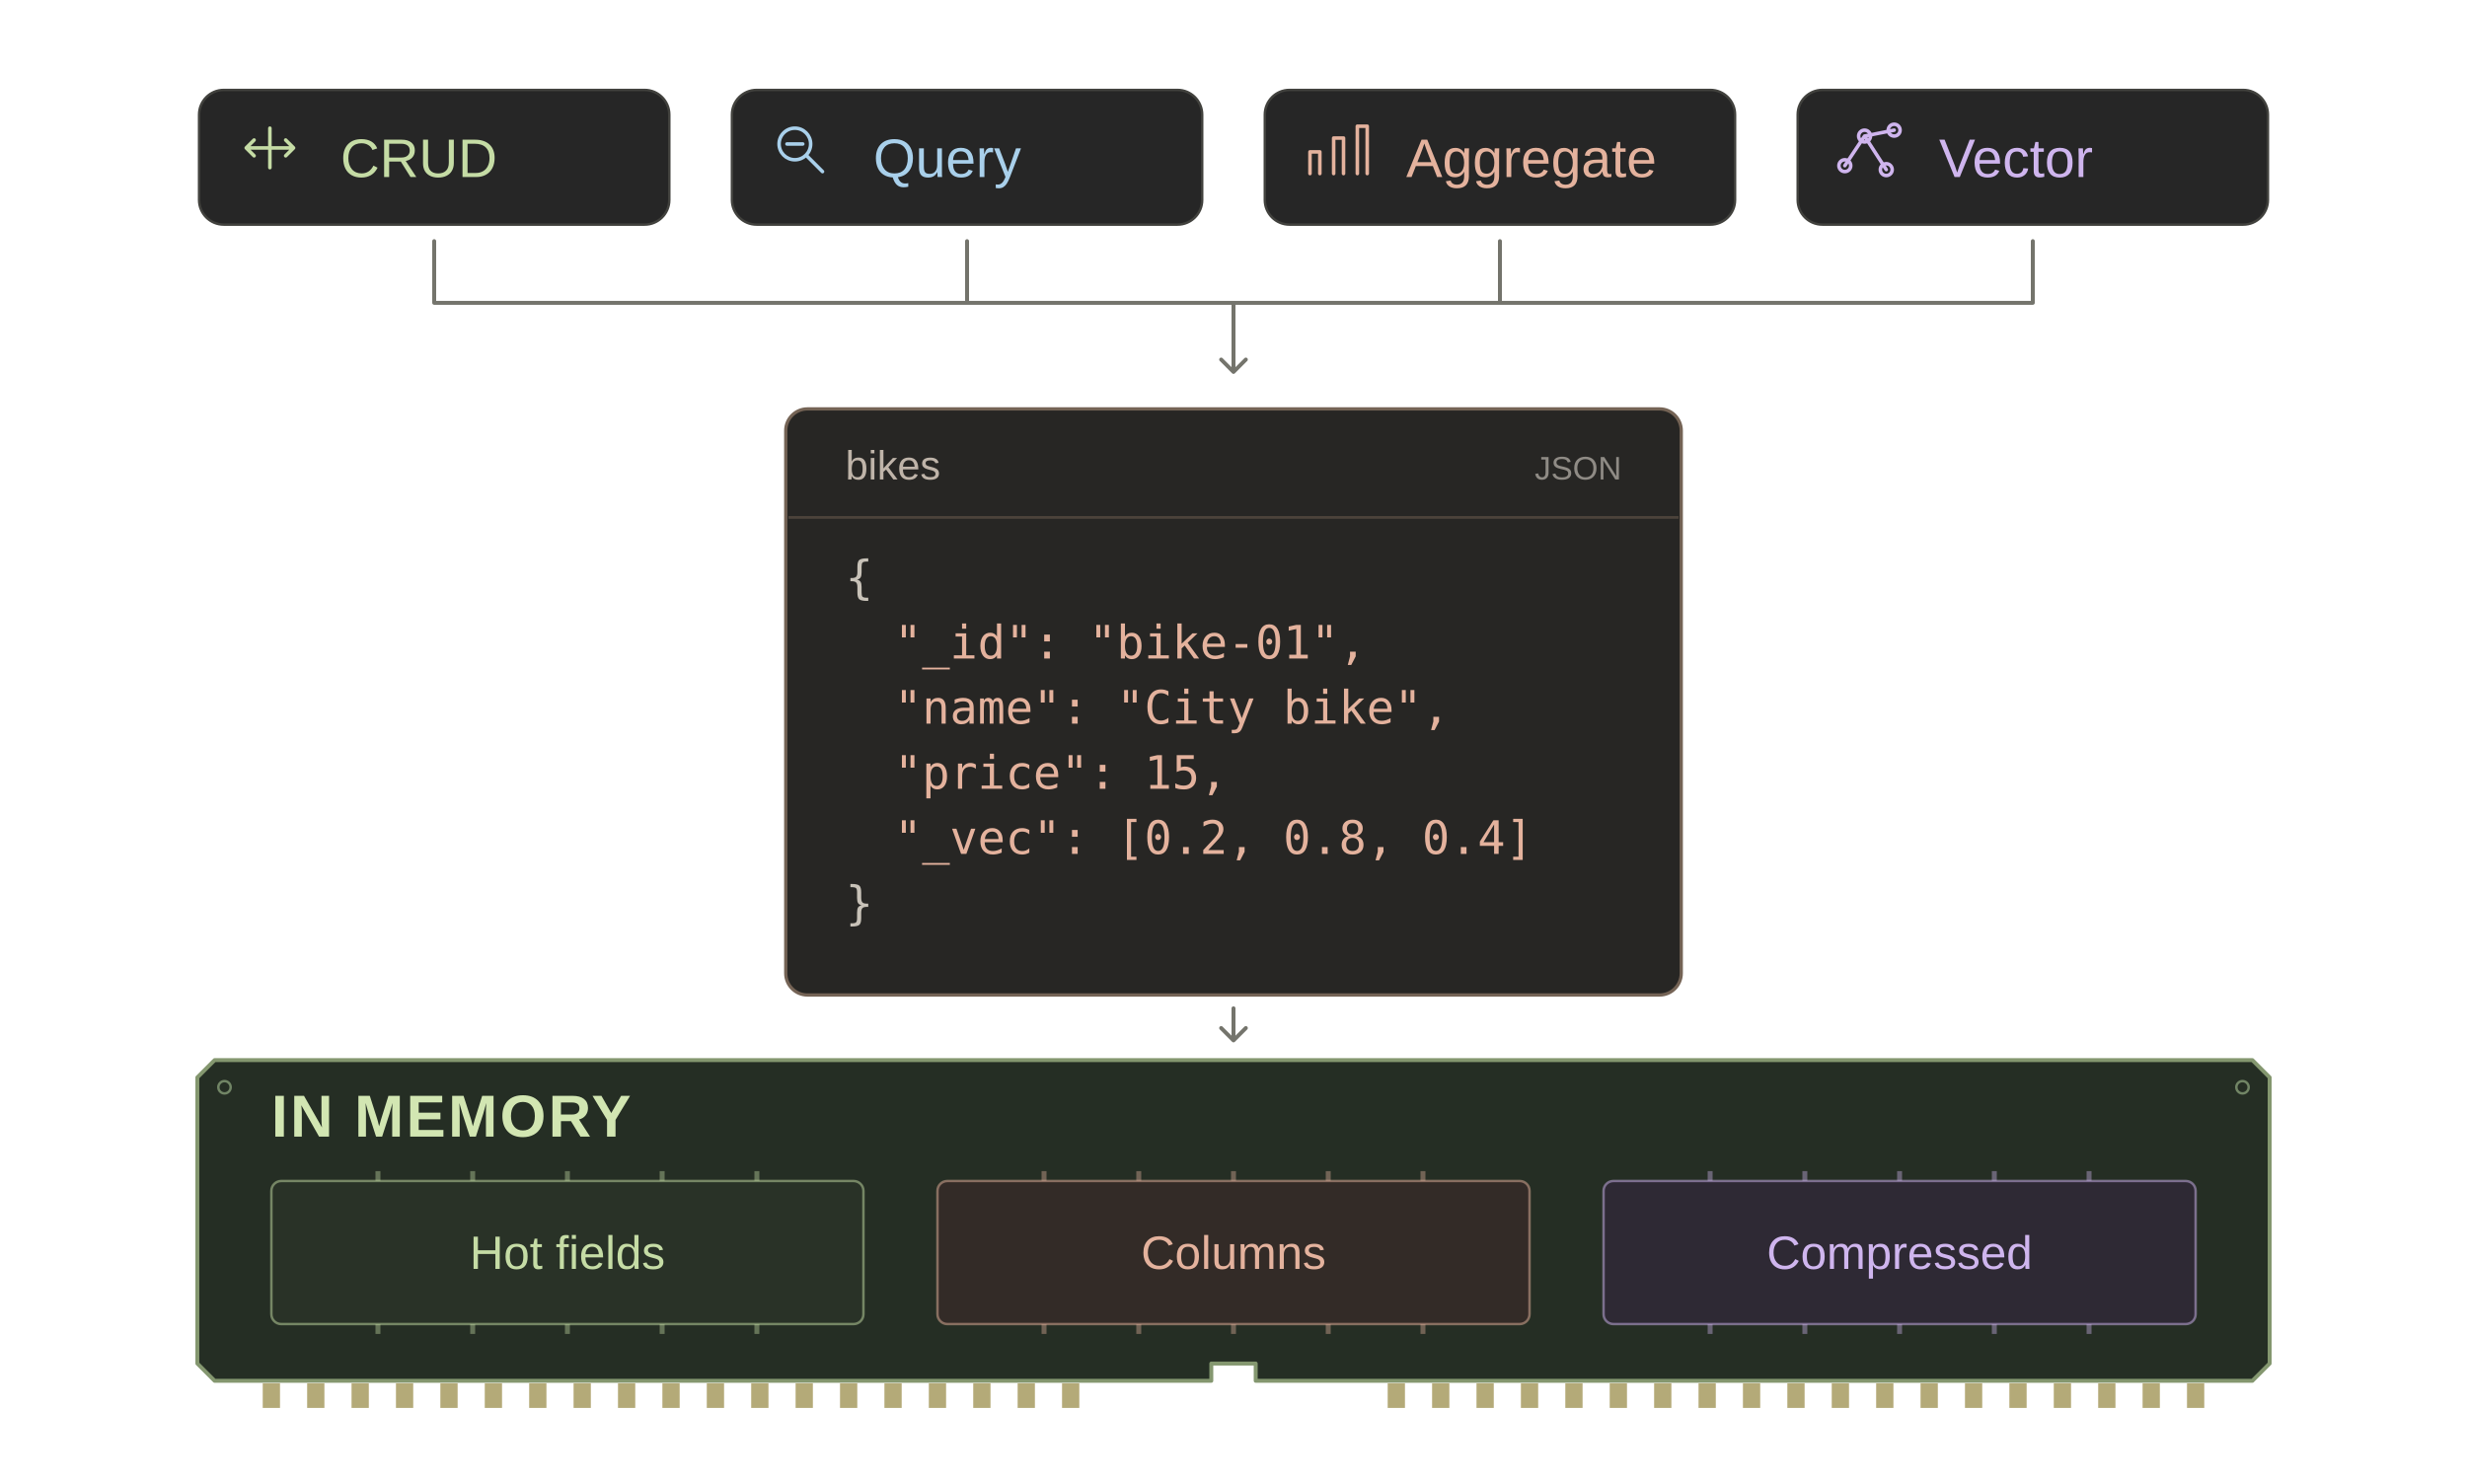
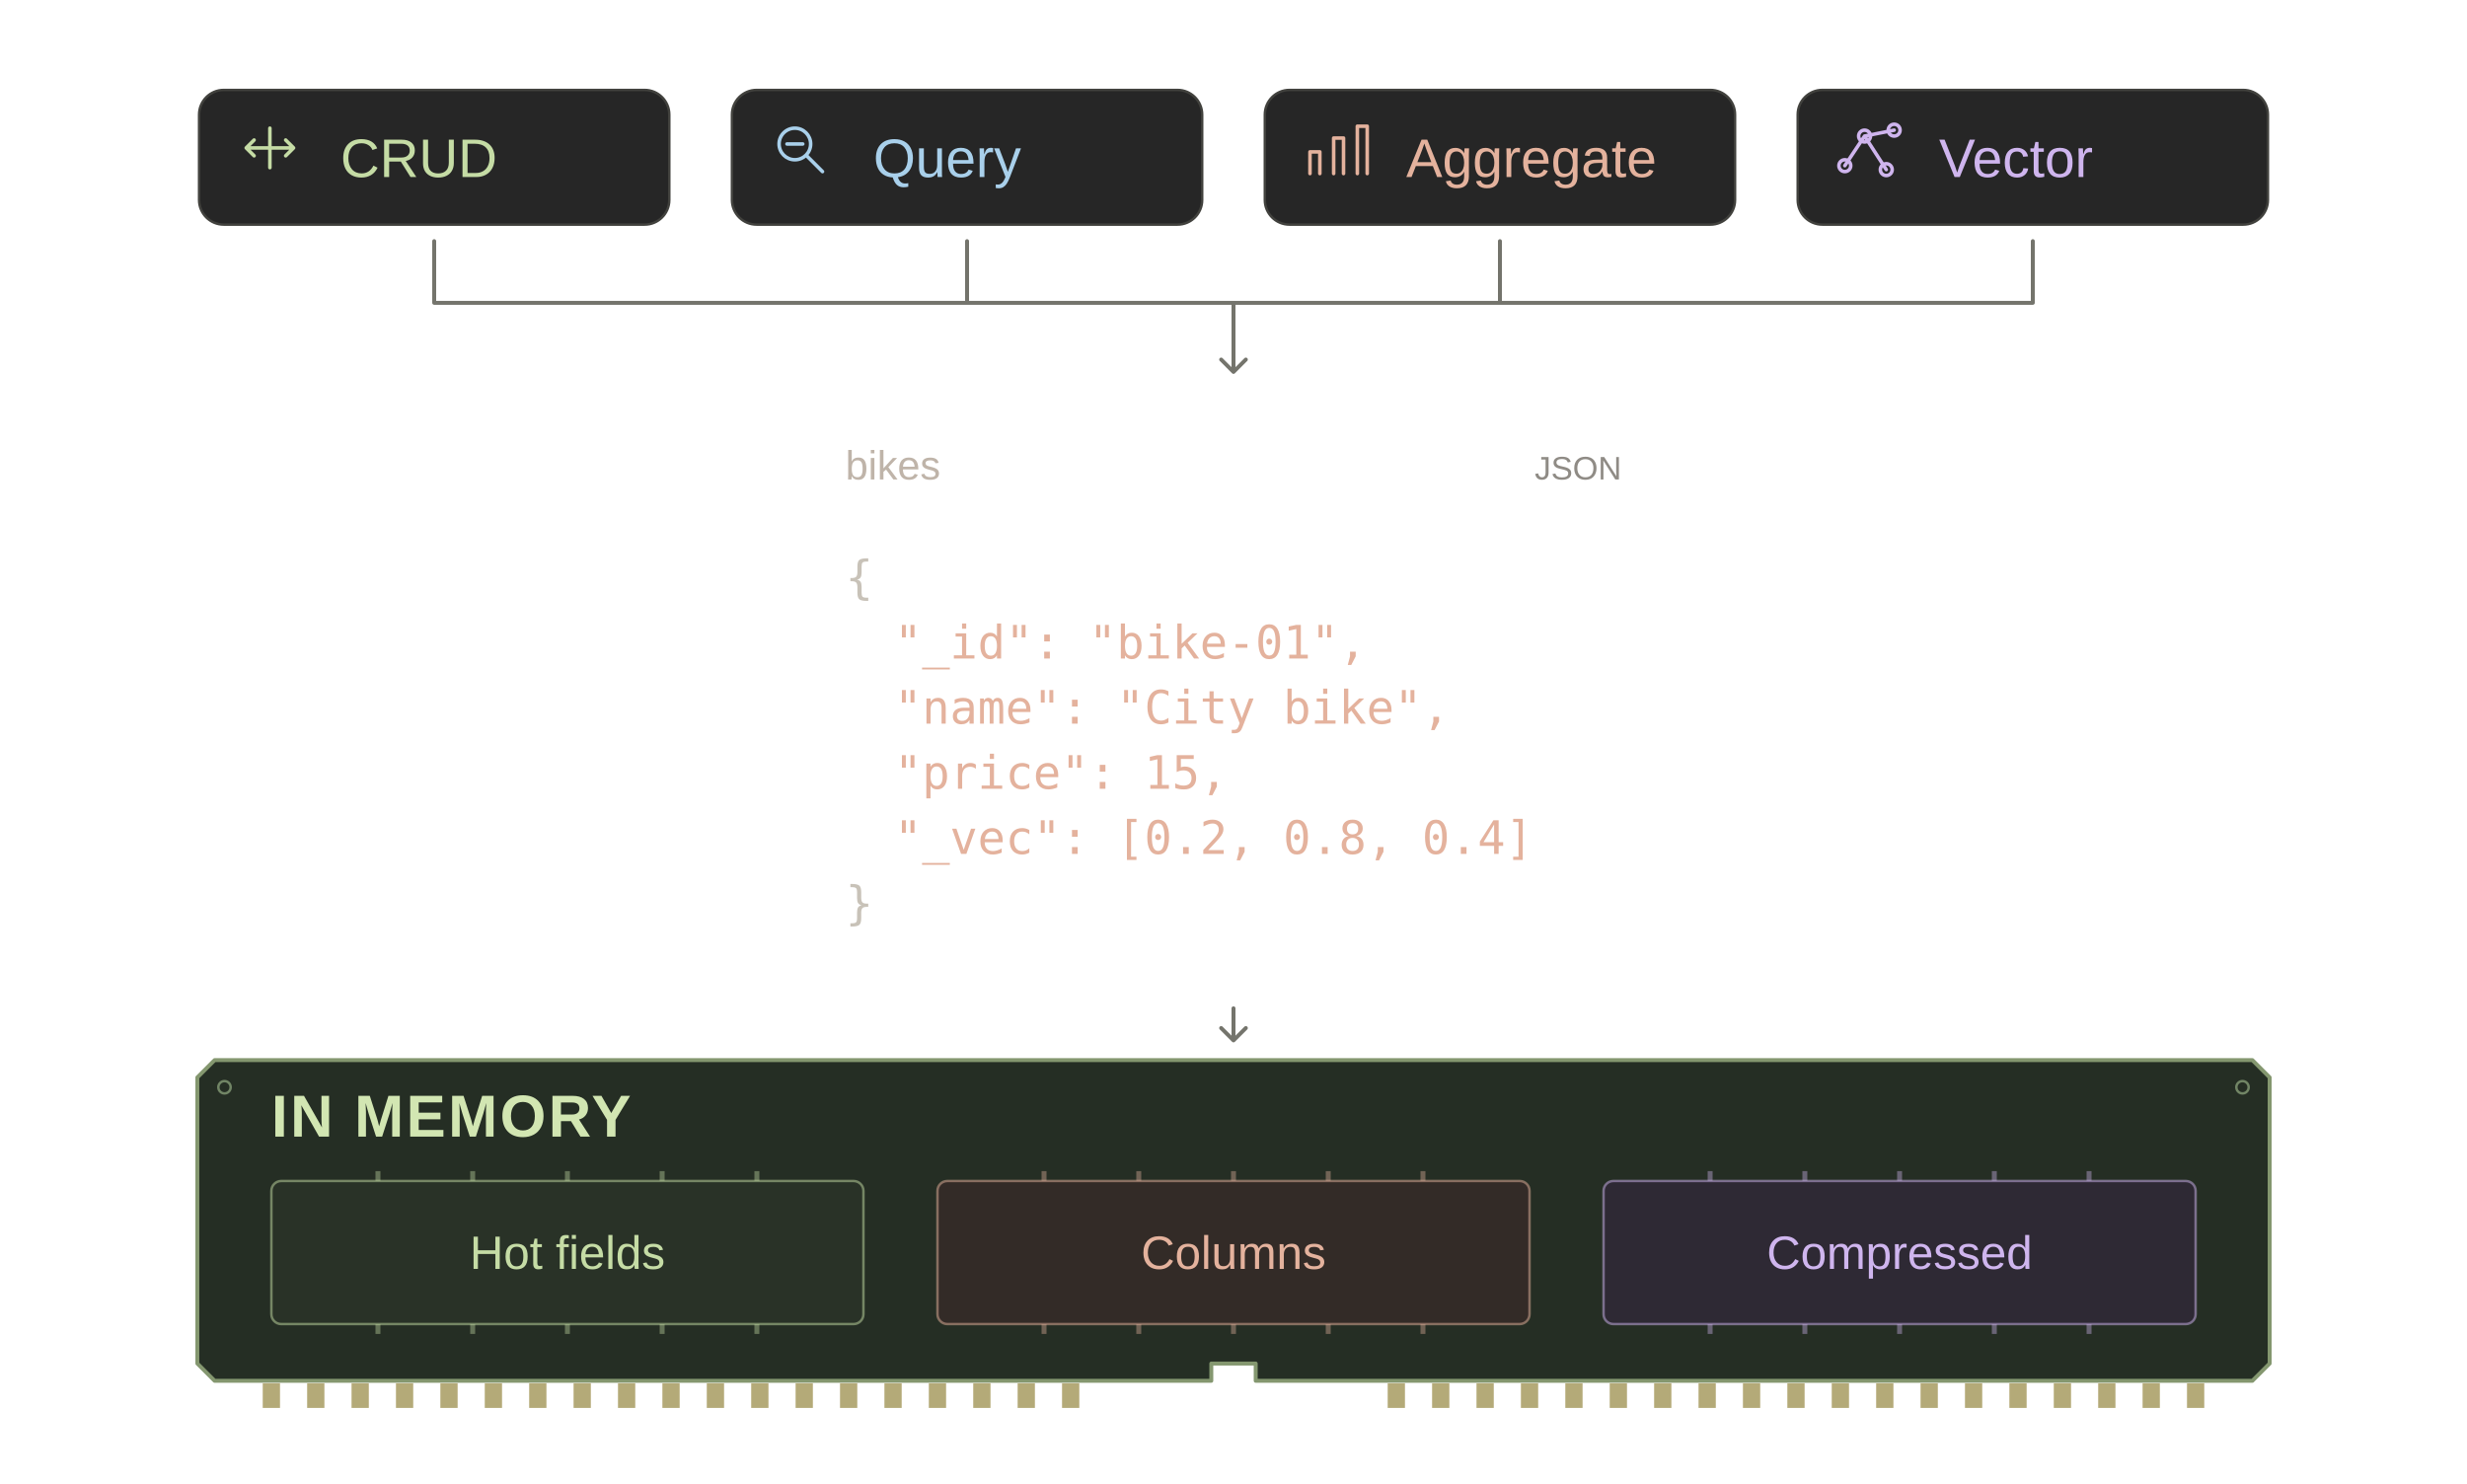
<svg xmlns="http://www.w3.org/2000/svg" class="objy-architecture" width="100%" fill="none" font-family="Montserrat, Arial, sans-serif">
  <style>
    .objy-architecture { aspect-ratio: 1000 / 570; }
    .objy-architecture .architecture-compact { display: none; }
    @media (max-width: 640px) {
      .objy-architecture { aspect-ratio: 360 / 600; }
      .objy-architecture .architecture-wide { display: none; }
      .objy-architecture .architecture-compact { display: block; }
    }
  </style>
  <defs>
    <g id="objy-arch-crud" stroke="currentColor" stroke-width="1.8" stroke-linecap="round" stroke-linejoin="round">
      <path d="M8 14h20m-10-10v20m-8-14-4 4 4 4m16-8 4 4-4 4" />
    </g>
    <g id="objy-arch-query" stroke="currentColor" stroke-width="1.8" stroke-linecap="round" stroke-linejoin="round">
      <circle cx="14" cy="12" r="8" />
      <path d="m20 18 8 8m-18-14h8" />
    </g>
    <g id="objy-arch-aggregate" stroke="currentColor" stroke-width="1.8" stroke-linecap="round" stroke-linejoin="round">
      <path d="M5 27V16h5v11m7 0V9h5v18m7 0V3h5v24" />
    </g>
    <g id="objy-arch-vector" stroke="currentColor" stroke-width="1.8" stroke-linecap="round" stroke-linejoin="round">
      <path d="m6 23 10-15 11 17m-11-17 15-3" />
      <circle cx="6" cy="23" r="3" />
      <circle cx="16" cy="8" r="3" />
      <circle cx="27" cy="25" r="3" />
      <circle cx="31" cy="5" r="3" />
    </g>
    <g id="objy-arch-object" class="object-snippet">
-       <rect width="330" height="216" rx="8" fill="#272624" stroke="#746355" stroke-width="1.2" />
-       <path d="M1 40h328" stroke="#4c433b" />
      <text x="22" y="26" font-size="15" fill="#bfb4a9" data-copy="architecture-diagram.object-collection">bikes</text>
      <text x="308" y="26" text-anchor="end" font-size="12" fill="#8f8b85">JSON</text>
      <g font-family="ui-monospace, SFMono-Regular, Consolas, monospace" font-size="17" fill="#e4b29d">
        <text x="22" y="68" fill="#c8c2b8">{</text>
        <text x="40" y="92" data-copy="architecture-diagram.object-id">"_id": "bike-01",</text>
        <text x="40" y="116" data-copy="architecture-diagram.object-name">"name": "City bike",</text>
        <text x="40" y="140" data-copy="architecture-diagram.object-price">"price": 15,</text>
        <text x="40" y="164" data-copy="architecture-diagram.object-vector">"_vec": [0.2, 0.8, 0.4]</text>
        <text x="22" y="188" fill="#c8c2b8">}</text>
      </g>
    </g>
  </defs>
  <svg class="architecture-wide" viewBox="0 0 1000 570" width="100%" height="100%" aria-hidden="true">
    <g class="api-option" transform="translate(80 20)">
      <rect x=".7" y=".7" width="190.6" height="54.6" rx="10" fill="#262626" stroke="#41413d" />
      <use href="#objy-arch-crud" transform="translate(15 13) scale(.8)" color="#c5dca5" />
      <text x="58" y="36" font-size="22" fill="#c5dca5" data-copy="architecture-diagram.crud">CRUD</text>
    </g>
    <g class="api-option" transform="translate(296 20)">
      <rect x=".7" y=".7" width="190.6" height="54.6" rx="10" fill="#262626" stroke="#41413d" />
      <use href="#objy-arch-query" transform="translate(15 13) scale(.8)" color="#a9d0eb" />
      <text x="58" y="36" font-size="22" fill="#a9d0eb" data-copy="architecture-diagram.query">Query</text>
    </g>
    <g class="api-option" transform="translate(512 20)">
      <rect x=".7" y=".7" width="190.6" height="54.6" rx="10" fill="#262626" stroke="#41413d" />
      <use href="#objy-arch-aggregate" transform="translate(15 13) scale(.8)" color="#e4b29d" />
      <text x="58" y="36" font-size="22" fill="#e4b29d" data-copy="architecture-diagram.aggregate">Aggregate</text>
    </g>
    <g class="api-option" transform="translate(728 20)">
      <rect x=".7" y=".7" width="190.6" height="54.6" rx="10" fill="#262626" stroke="#41413d" />
      <use href="#objy-arch-vector" transform="translate(15 13) scale(.8)" color="#cfb5ee" />
      <text x="58" y="36" font-size="22" fill="#cfb5ee" data-copy="architecture-diagram.vector">Vector</text>
    </g>
    <path d="M176 82v25h648V82m-432 0v25m216-25v25M500 107v28m-5-5 5 5 5-5" stroke="#74746c" stroke-width="1.6" stroke-linecap="round" stroke-linejoin="round" />
    <g class="architecture-object">
      <use href="#objy-arch-object" transform="translate(318.5 150) scale(1.1)" />
    </g>
    <path d="M500 393v13m-5-5 5 5 5-5" stroke="#74746c" stroke-width="1.6" stroke-linecap="round" stroke-linejoin="round" />
    <g class="storage-panel">
      <path class="memory-board" d="M87 414H913l7 7v116l-7 7H509.0v-7h-18v7H87l-7-7V421Z" fill="#252e24" stroke="#84976f" stroke-width="1.6" stroke-linejoin="round" />
      <circle cx="91" cy="425" r="2.5" stroke="#718565" />
      <circle cx="909" cy="425" r="2.5" stroke="#718565" />
      <text x="110" y="445" font-size="24" font-weight="600" letter-spacing="1" fill="#d2e6b2" data-copy="storage-diagram.memory">IN MEMORY</text>
      <g class="storage-chip" transform="translate(110 463)">
        <path d="M43.2 -4v4m0 58v4 M81.6 -4v4m0 58v4 M120 -4v4m0 58v4 M158.4 -4v4m0 58v4 M196.8 -4v4m0 58v4" stroke="#c5dca5" stroke-width="2" opacity=".4" />
        <rect width="240" height="58" rx="4" fill="#293227" stroke="#c5dca5" stroke-opacity=".5" />
        <text x="120" y="35.65" text-anchor="middle" font-size="19" fill="#c5dca5" data-copy="storage-diagram.hot">Hot fields</text>
      </g>
      <g class="storage-chip" transform="translate(380 463)">
        <path d="M43.2 -4v4m0 58v4 M81.6 -4v4m0 58v4 M120 -4v4m0 58v4 M158.4 -4v4m0 58v4 M196.8 -4v4m0 58v4" stroke="#e4b29d" stroke-width="2" opacity=".4" />
        <rect width="240" height="58" rx="4" fill="#332b27" stroke="#e4b29d" stroke-opacity=".5" />
        <text x="120" y="35.65" text-anchor="middle" font-size="19" fill="#e4b29d" data-copy="storage-diagram.columns">Columns</text>
      </g>
      <g class="storage-chip" transform="translate(650 463)">
        <path d="M43.2 -4v4m0 58v4 M81.6 -4v4m0 58v4 M120 -4v4m0 58v4 M158.4 -4v4m0 58v4 M196.8 -4v4m0 58v4" stroke="#cfb5ee" stroke-width="2" opacity=".4" />
        <rect width="240" height="58" rx="4" fill="#2e2934" stroke="#cfb5ee" stroke-opacity=".5" />
        <text x="120" y="35.65" text-anchor="middle" font-size="19" fill="#cfb5ee" data-copy="storage-diagram.compressed">Compressed</text>
      </g>
      <path class="memory-contacts" d="M110 545v10 M128 545v10 M146 545v10 M164 545v10 M182 545v10 M200 545v10 M218 545v10 M236 545v10 M254 545v10 M272 545v10 M290 545v10 M308 545v10 M326 545v10 M344 545v10 M362 545v10 M380 545v10 M398 545v10 M416 545v10 M434 545v10 M890 545v10 M872 545v10 M854 545v10 M836 545v10 M818 545v10 M800 545v10 M782 545v10 M764 545v10 M746 545v10 M728 545v10 M710 545v10 M692 545v10 M674 545v10 M656 545v10 M638 545v10 M620 545v10 M602 545v10 M584 545v10 M566 545v10" stroke="#b4aa78" stroke-width="7" />
    </g>
  </svg>
  <svg class="architecture-compact" viewBox="0 0 360 600" width="100%" height="100%" aria-hidden="true">
    <g class="api-option" transform="translate(12 14)">
      <rect x=".7" y=".7" width="158.6" height="46.6" rx="10" fill="#262626" stroke="#41413d" />
      <use href="#objy-arch-crud" transform="translate(15 13) scale(.65)" color="#c5dca5" />
      <text x="47" y="30" font-size="16" fill="#c5dca5" data-copy="architecture-diagram.crud">CRUD</text>
    </g>
    <g class="api-option" transform="translate(188 14)">
      <rect x=".7" y=".7" width="158.6" height="46.6" rx="10" fill="#262626" stroke="#41413d" />
      <use href="#objy-arch-query" transform="translate(15 13) scale(.65)" color="#a9d0eb" />
      <text x="47" y="30" font-size="16" fill="#a9d0eb" data-copy="architecture-diagram.query">Query</text>
    </g>
    <g class="api-option" transform="translate(12 74)">
      <rect x=".7" y=".7" width="158.6" height="46.6" rx="10" fill="#262626" stroke="#41413d" />
      <use href="#objy-arch-aggregate" transform="translate(15 13) scale(.65)" color="#e4b29d" />
      <text x="47" y="30" font-size="16" fill="#e4b29d" data-copy="architecture-diagram.aggregate">Aggregate</text>
    </g>
    <g class="api-option" transform="translate(188 74)">
      <rect x=".7" y=".7" width="158.6" height="46.6" rx="10" fill="#262626" stroke="#41413d" />
      <use href="#objy-arch-vector" transform="translate(15 13) scale(.65)" color="#cfb5ee" />
      <text x="47" y="30" font-size="16" fill="#cfb5ee" data-copy="architecture-diagram.vector">Vector</text>
    </g>
    <path d="M92 130v16h176v-16m-88 16v27m-5-5 5 5 5-5" stroke="#74746c" stroke-width="1.6" stroke-linecap="round" stroke-linejoin="round" />
    <g class="architecture-object">
      <use href="#objy-arch-object" transform="translate(15 190)" />
    </g>
    <path d="M180 416v29m-5-5 5 5 5-5" stroke="#74746c" stroke-width="1.6" stroke-linecap="round" stroke-linejoin="round" />
    <g class="storage-panel">
      <path class="memory-board" d="M17 460H343l7 7v98l-7 7H189.0v-7h-18v7H17l-7-7V467Z" fill="#252e24" stroke="#84976f" stroke-width="1.6" stroke-linejoin="round" />
      <circle cx="21" cy="471" r="2.5" stroke="#718565" />
      <circle cx="339" cy="471" r="2.5" stroke="#718565" />
      <text x="28" y="487" font-size="20" font-weight="600" letter-spacing="1" fill="#d2e6b2" data-copy="storage-diagram.memory">IN MEMORY</text>
      <g class="storage-chip" transform="translate(26 502)">
        <path d="M17.28 -4v4m0 49v4 M32.64 -4v4m0 49v4 M48 -4v4m0 49v4 M63.36 -4v4m0 49v4 M78.72 -4v4m0 49v4" stroke="#c5dca5" stroke-width="2" opacity=".4" />
        <rect width="96" height="49" rx="4" fill="#293227" stroke="#c5dca5" stroke-opacity=".5" />
        <text x="48" y="29.4" text-anchor="middle" font-size="14" fill="#c5dca5" data-copy="storage-diagram.hot">Hot fields</text>
      </g>
      <g class="storage-chip" transform="translate(132 502)">
        <path d="M17.28 -4v4m0 49v4 M32.64 -4v4m0 49v4 M48 -4v4m0 49v4 M63.36 -4v4m0 49v4 M78.72 -4v4m0 49v4" stroke="#e4b29d" stroke-width="2" opacity=".4" />
        <rect width="96" height="49" rx="4" fill="#332b27" stroke="#e4b29d" stroke-opacity=".5" />
        <text x="48" y="29.4" text-anchor="middle" font-size="14" fill="#e4b29d" data-copy="storage-diagram.columns">Columns</text>
      </g>
      <g class="storage-chip" transform="translate(238 502)">
        <path d="M17.28 -4v4m0 49v4 M32.64 -4v4m0 49v4 M48 -4v4m0 49v4 M63.36 -4v4m0 49v4 M78.72 -4v4m0 49v4" stroke="#cfb5ee" stroke-width="2" opacity=".4" />
        <rect width="96" height="49" rx="4" fill="#2e2934" stroke="#cfb5ee" stroke-opacity=".5" />
        <text x="48" y="29.4" text-anchor="middle" font-size="14" fill="#cfb5ee" data-copy="storage-diagram.compressed">Compressed</text>
      </g>
      <path class="memory-contacts" d="M28 573v10 M39 573v10 M50 573v10 M61 573v10 M72 573v10 M83 573v10 M94 573v10 M105 573v10 M116 573v10 M127 573v10 M138 573v10 M149 573v10 M332 573v10 M321 573v10 M310 573v10 M299 573v10 M288 573v10 M277 573v10 M266 573v10 M255 573v10 M244 573v10 M233 573v10 M222 573v10 M211 573v10" stroke="#b4aa78" stroke-width="4" />
    </g>
  </svg>
</svg>
